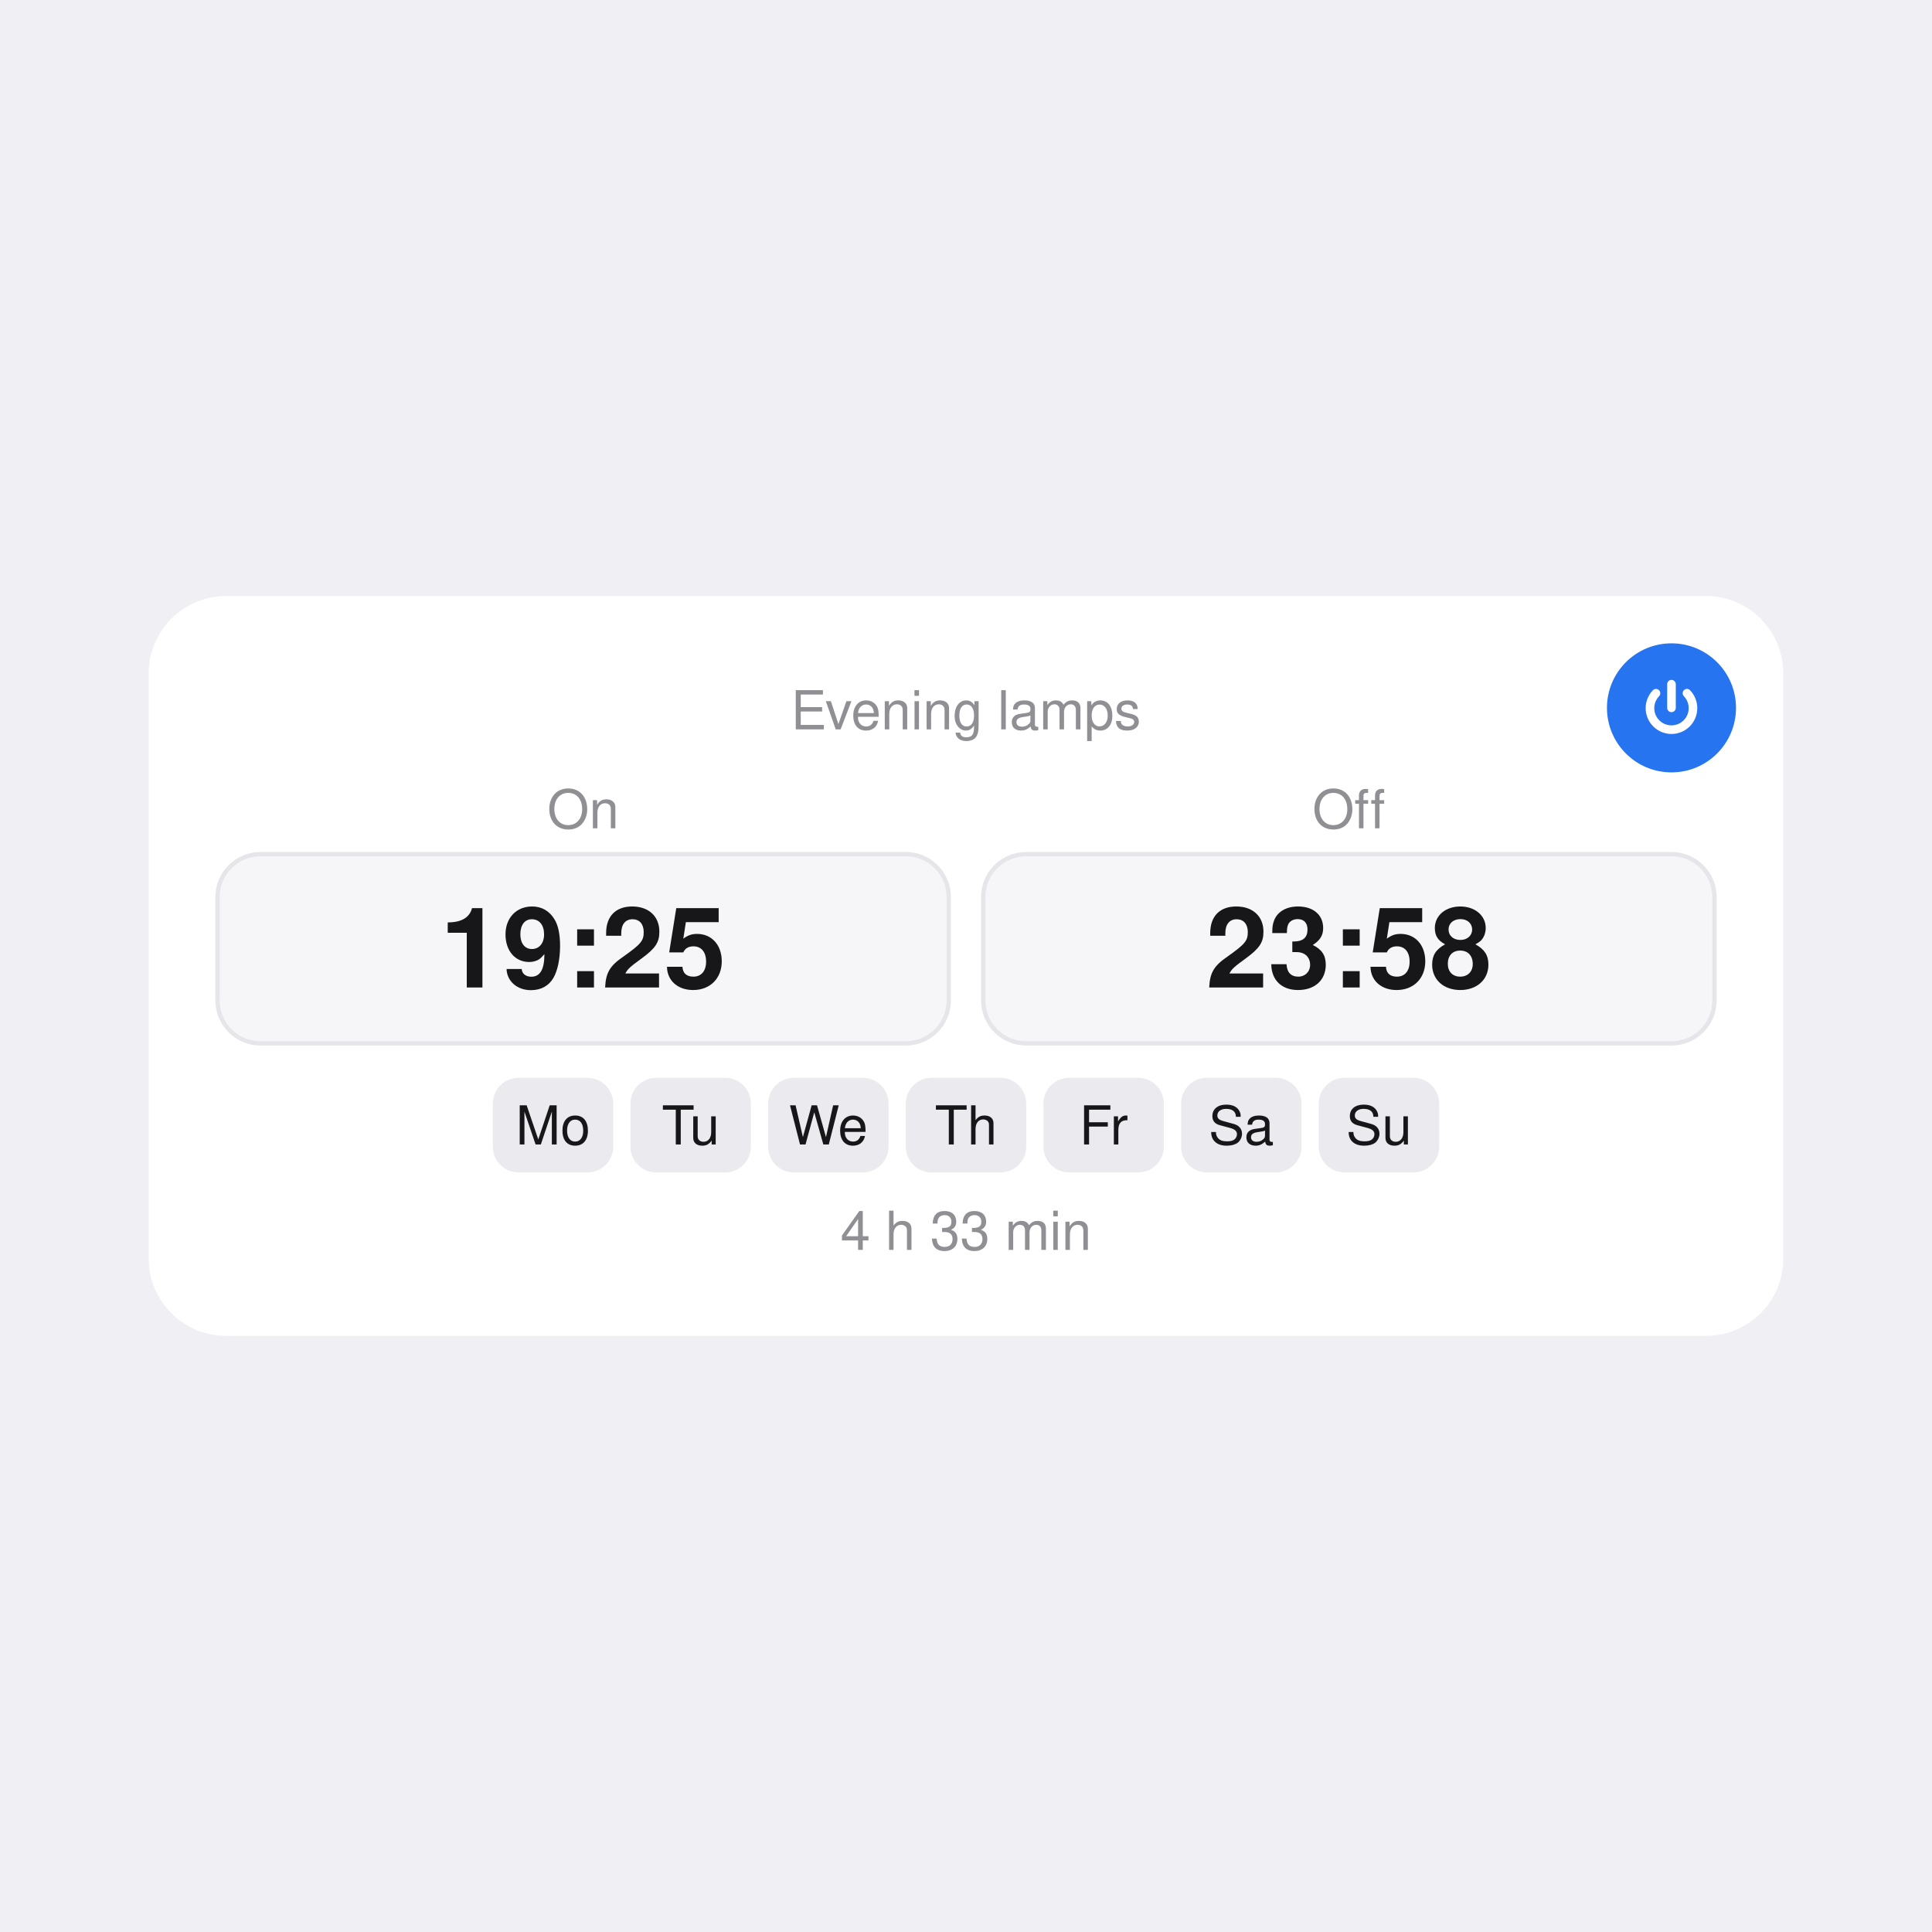
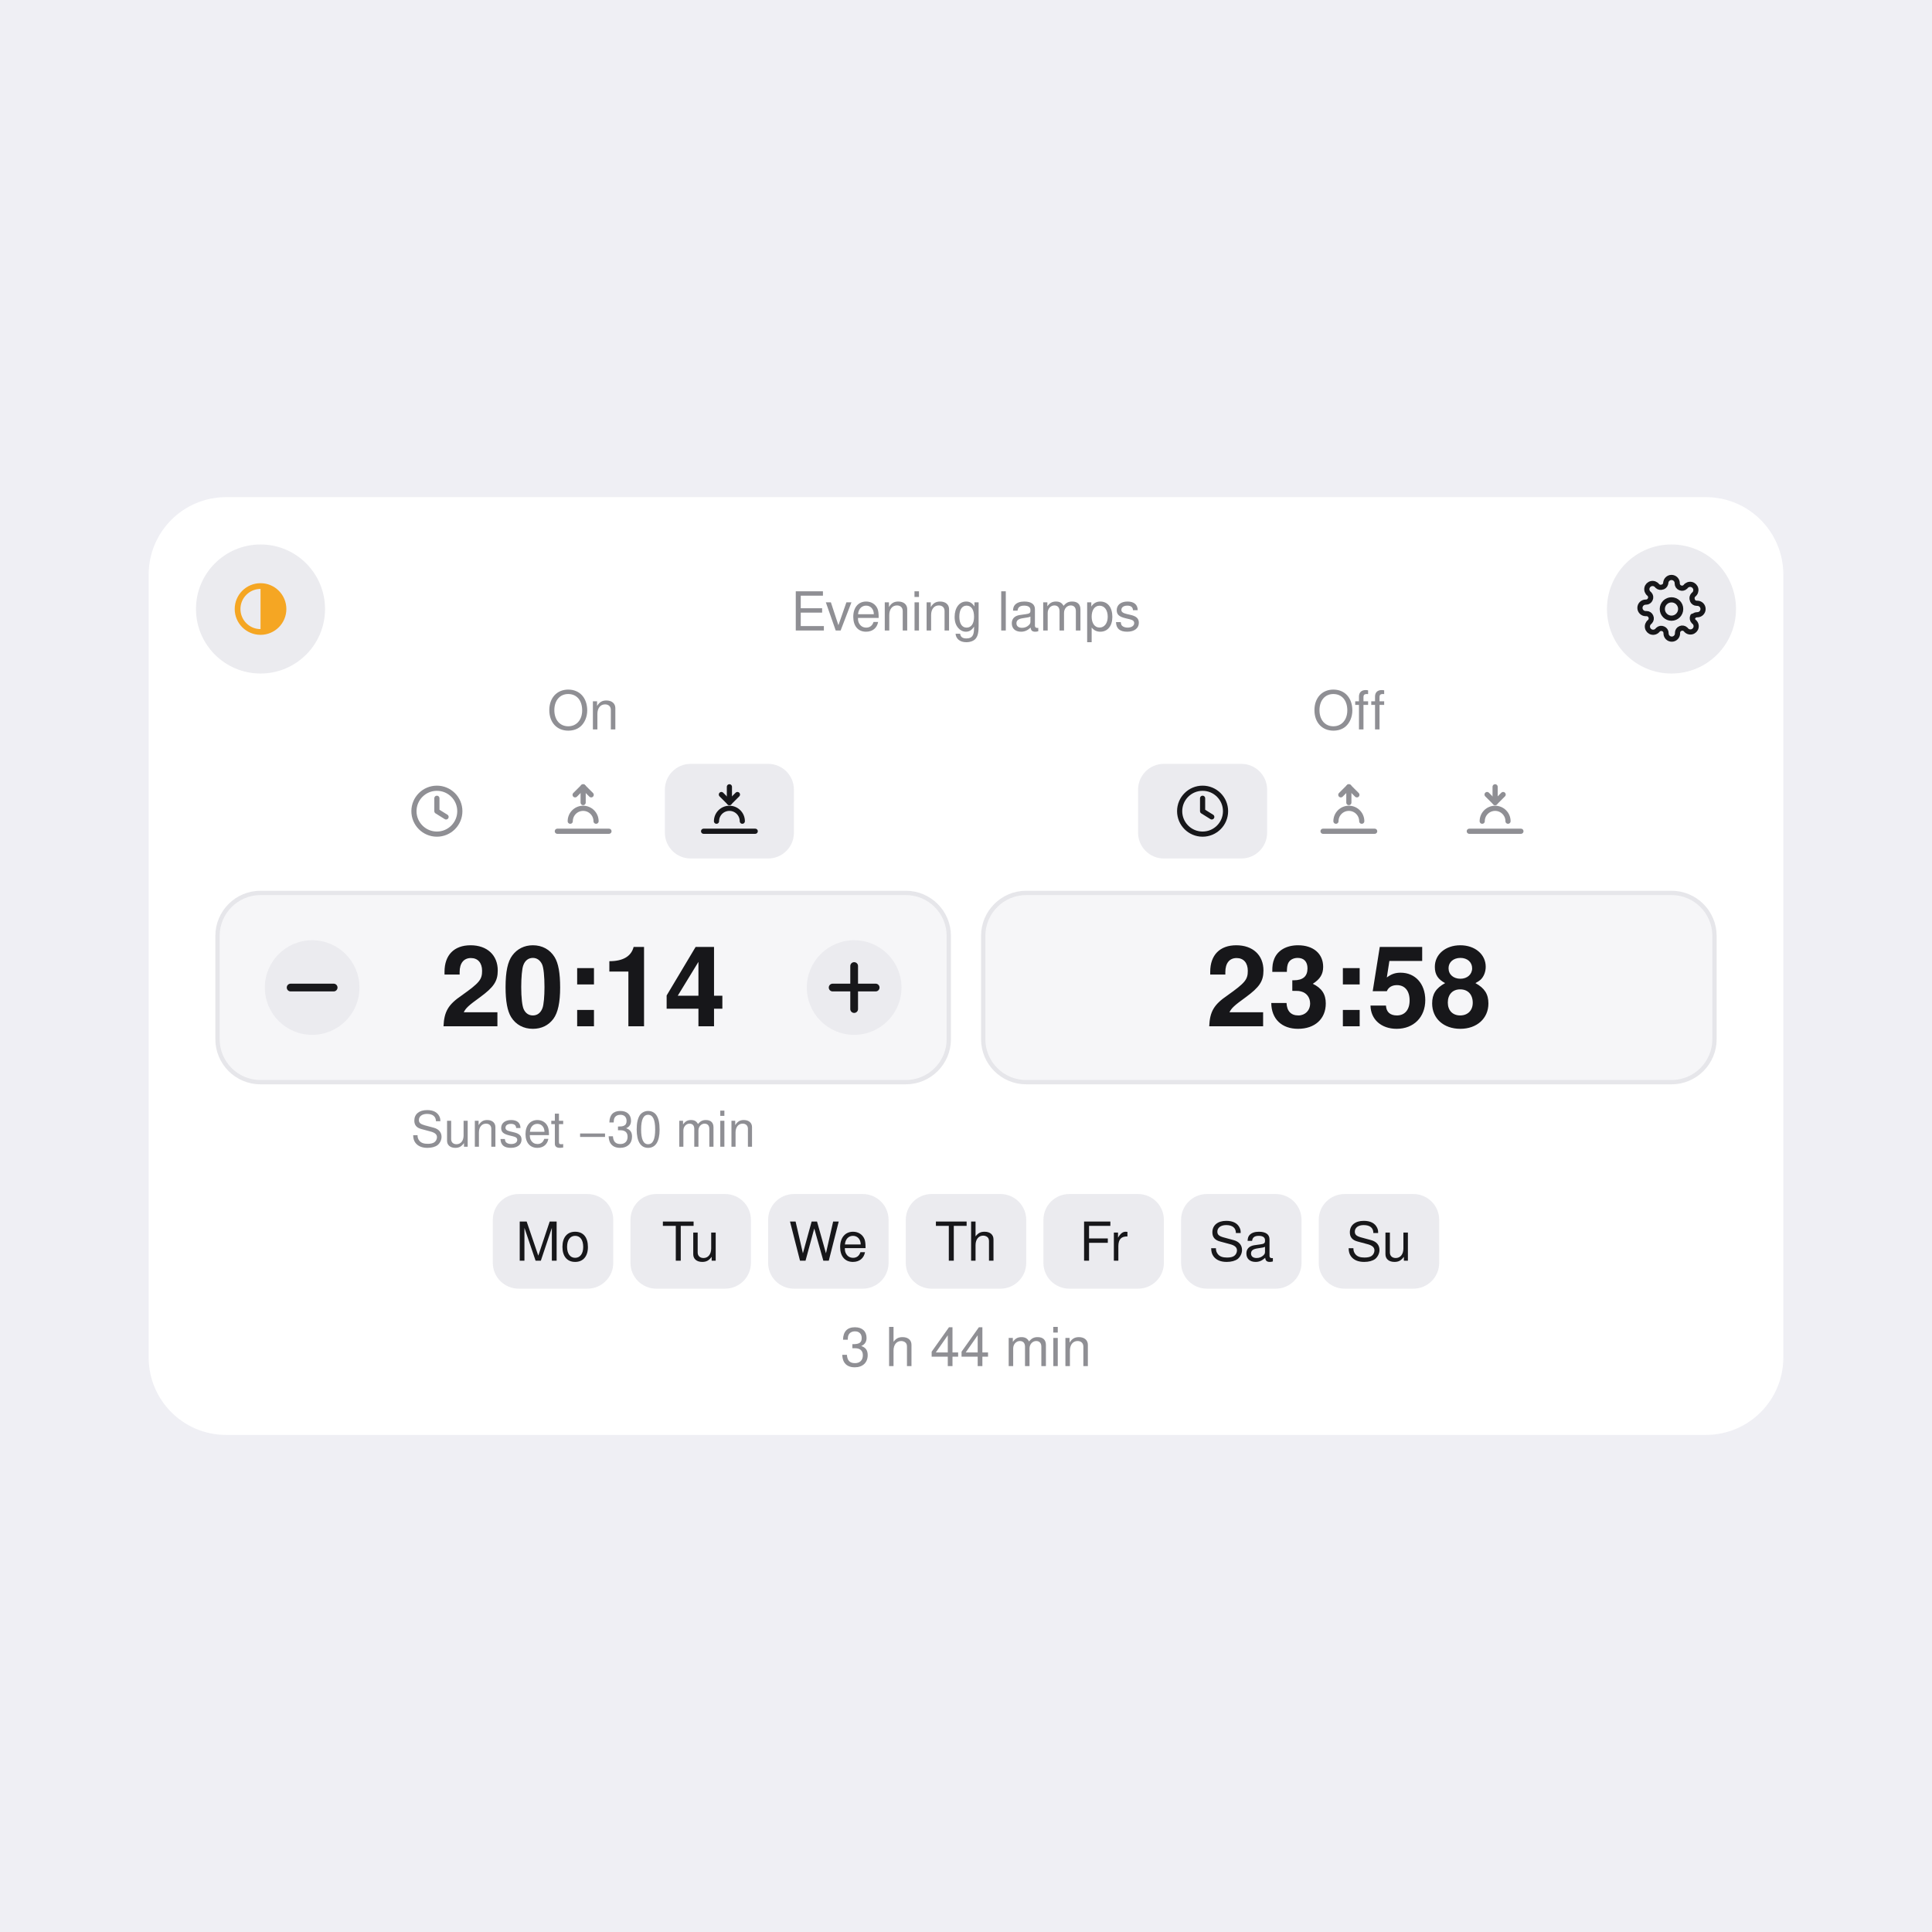
<svg xmlns="http://www.w3.org/2000/svg" viewBox="0 0 1024 1024">
  <rect width="1024" height="1024" fill="#EFEFF4" />
-   <g transform="translate(78.8 315.9) scale(2.28)">
-     <rect x="0" y="0" width="380" height="172" rx="18" fill="#FFFFFF" />
+   <g transform="translate(78.8 263.5) scale(2.28)">
+     <rect x="0" y="0" width="380" height="218" rx="18" fill="#FFFFFF" />
+     <circle cx="26" cy="26" r="15" fill="#EBEBEF" />
+     <g transform="translate(18 18) scale(0.667)">
+       <circle cx="12" cy="12" r="8" fill="none" stroke="#F5A623" stroke-width="2" />
+       <path d="M12 4.5a7.5 7.5 0 0 1 0 15z" fill="#F5A623" />
+     </g>
+     <circle cx="354" cy="26" r="15" fill="#EBEBEF" />
+     <g fill="none" stroke="#17171A" stroke-width="1.8" stroke-linecap="round" stroke-linejoin="round" transform="translate(346 18) scale(0.667)">
+       <circle cx="12" cy="12" r="3.2" />
+       <path d="M19.4 14.5a1.6 1.6 0 0 0 .3 1.8l.1.1a2 2 0 1 1-2.8 2.8l-.1-.1a1.6 1.6 0 0 0-1.8-.3 1.6 1.6 0 0 0-1 1.5v.2a2 2 0 1 1-4 0v-.1a1.6 1.6 0 0 0-1-1.5 1.6 1.6 0 0 0-1.8.3l-.1.1a2 2 0 1 1-2.8-2.8l.1-.1a1.6 1.6 0 0 0 .3-1.8 1.6 1.6 0 0 0-1.5-1H3a2 2 0 1 1 0-4h.1a1.6 1.6 0 0 0 1.5-1 1.6 1.6 0 0 0-.3-1.8l-.1-.1a2 2 0 1 1 2.8-2.8l.1.1a1.6 1.6 0 0 0 1.8.3H9a1.6 1.6 0 0 0 1-1.5V3a2 2 0 1 1 4 0v.1a1.6 1.6 0 0 0 1 1.5 1.6 1.6 0 0 0 1.8-.3l.1-.1a2 2 0 1 1 2.8 2.8l-.1.1a1.6 1.6 0 0 0-.3 1.8V9a1.6 1.6 0 0 0 1.5 1h.2a2 2 0 1 1 0 4h-.1a1.6 1.6 0 0 0-1.5 1z" />
+     </g>
    <text x="190" y="31" font-family="Helvetica, Arial, sans-serif" font-size="12.5" fill="#8F8F94" text-anchor="middle">Evening lamps</text>
-     <circle cx="354" cy="26" r="15" fill="#2674F0" />
-     <g fill="none" stroke="#fff" stroke-width="2" stroke-linecap="round" transform="translate(346 18)">
-       <path d="M8 2.5v5.5" />
-       <path d="M4.4 4.6a5 5 0 1 0 7.2 0" />
+     <text x="101" y="54" font-family="Helvetica, Arial, sans-serif" font-size="12.5" fill="#8F8F94" text-anchor="middle">On</text>
+     <g fill="none" stroke="#8F8F94" stroke-width="1.8" stroke-linecap="round" stroke-linejoin="round" transform="translate(59 65) scale(0.666667)">
+       <circle cx="12" cy="12" r="8" />
+       <path d="M12 7.5V12l3.2 2" />
    </g>
-     <text x="101.0" y="54" font-family="Helvetica, Arial, sans-serif" font-size="12.5" fill="#8F8F94" text-anchor="middle">On</text>
-     <rect x="16" y="60" width="170" height="44" rx="10" fill="#F6F6F8" stroke="#E6E6EA" />
-     <text x="101.0" y="91.0" font-family="Helvetica, Arial, sans-serif" font-size="26" font-weight="700" fill="#17171A" text-anchor="middle">19:25</text>
-     <text x="279.0" y="54" font-family="Helvetica, Arial, sans-serif" font-size="12.5" fill="#8F8F94" text-anchor="middle">Off</text>
-     <rect x="194" y="60" width="170" height="44" rx="10" fill="#F6F6F8" stroke="#E6E6EA" />
-     <text x="279.0" y="91.0" font-family="Helvetica, Arial, sans-serif" font-size="26" font-weight="700" fill="#17171A" text-anchor="middle">23:58</text>
-     <rect x="80.0" y="112" width="28" height="22" rx="6" fill="#EBEBEF" />
-     <text x="94.0" y="127.5" font-family="Helvetica, Arial, sans-serif" font-size="12.5" fill="#17171A" text-anchor="middle">Mo</text>
-     <rect x="112.0" y="112" width="28" height="22" rx="6" fill="#EBEBEF" />
-     <text x="126.0" y="127.5" font-family="Helvetica, Arial, sans-serif" font-size="12.5" fill="#17171A" text-anchor="middle">Tu</text>
-     <rect x="144.0" y="112" width="28" height="22" rx="6" fill="#EBEBEF" />
-     <text x="158.0" y="127.5" font-family="Helvetica, Arial, sans-serif" font-size="12.5" fill="#17171A" text-anchor="middle">We</text>
-     <rect x="176.0" y="112" width="28" height="22" rx="6" fill="#EBEBEF" />
-     <text x="190.0" y="127.5" font-family="Helvetica, Arial, sans-serif" font-size="12.5" fill="#17171A" text-anchor="middle">Th</text>
-     <rect x="208.0" y="112" width="28" height="22" rx="6" fill="#EBEBEF" />
-     <text x="222.0" y="127.5" font-family="Helvetica, Arial, sans-serif" font-size="12.5" fill="#17171A" text-anchor="middle">Fr</text>
-     <rect x="240.0" y="112" width="28" height="22" rx="6" fill="#EBEBEF" />
-     <text x="254.0" y="127.5" font-family="Helvetica, Arial, sans-serif" font-size="12.5" fill="#17171A" text-anchor="middle">Sa</text>
-     <rect x="272.0" y="112" width="28" height="22" rx="6" fill="#EBEBEF" />
-     <text x="286.0" y="127.5" font-family="Helvetica, Arial, sans-serif" font-size="12.5" fill="#17171A" text-anchor="middle">Su</text>
-     <text x="190" y="152" font-family="Helvetica, Arial, sans-serif" font-size="12.5" fill="#8F8F94" text-anchor="middle">4 h 33 min</text>
+     <g fill="none" stroke="#8F8F94" stroke-width="1.8" stroke-linecap="round" stroke-linejoin="round" transform="translate(93 65) scale(0.666667)">
+       <path d="M3 19h18" />
+       <path d="M7.5 15.5a4.5 4.5 0 0 1 9 0" />
+       <path d="M12 3.5v5.5" />
+       <path d="m9.2 6.3 2.8-2.8 2.8 2.8" />
+     </g>
+     <rect x="120" y="62" width="30" height="22" rx="6" fill="#EBEBEF" />
+     <g fill="none" stroke="#17171A" stroke-width="1.8" stroke-linecap="round" stroke-linejoin="round" transform="translate(127 65) scale(0.666667)">
+       <path d="M3 19h18" />
+       <path d="M7.5 15.5a4.5 4.5 0 0 1 9 0" />
+       <path d="M12 3.5v5.5" />
+       <path d="m9.2 6.2 2.8 2.8 2.8-2.8" />
+     </g>
+     <rect x="16" y="92" width="170" height="44" rx="10" fill="#F6F6F8" stroke="#E6E6EA" />
+     <circle cx="38" cy="114" r="11" fill="#EBEBEF" />
+     <g stroke="#17171A" stroke-width="1.8" stroke-linecap="round">
+       <path d="M33 114h10" />
+     </g>
+     <text x="101" y="123" font-family="Helvetica, Arial, sans-serif" font-size="26" font-weight="700" fill="#17171A" text-anchor="middle">20:14</text>
+     <circle cx="164" cy="114" r="11" fill="#EBEBEF" />
+     <g stroke="#17171A" stroke-width="1.8" stroke-linecap="round">
+       <path d="M159 114h10" />
+       <path d="M164 109v10" />
+     </g>
+     <text x="101" y="151" font-family="Helvetica, Arial, sans-serif" font-size="11.5" fill="#8F8F94" text-anchor="middle">Sunset −30 min</text>
+     <text x="279" y="54" font-family="Helvetica, Arial, sans-serif" font-size="12.5" fill="#8F8F94" text-anchor="middle">Off</text>
+     <rect x="230" y="62" width="30" height="22" rx="6" fill="#EBEBEF" />
+     <g fill="none" stroke="#17171A" stroke-width="1.8" stroke-linecap="round" stroke-linejoin="round" transform="translate(237 65) scale(0.666667)">
+       <circle cx="12" cy="12" r="8" />
+       <path d="M12 7.5V12l3.2 2" />
+     </g>
+     <g fill="none" stroke="#8F8F94" stroke-width="1.8" stroke-linecap="round" stroke-linejoin="round" transform="translate(271 65) scale(0.666667)">
+       <path d="M3 19h18" />
+       <path d="M7.5 15.5a4.5 4.5 0 0 1 9 0" />
+       <path d="M12 3.5v5.5" />
+       <path d="m9.2 6.3 2.8-2.8 2.8 2.8" />
+     </g>
+     <g fill="none" stroke="#8F8F94" stroke-width="1.8" stroke-linecap="round" stroke-linejoin="round" transform="translate(305 65) scale(0.666667)">
+       <path d="M3 19h18" />
+       <path d="M7.5 15.5a4.5 4.5 0 0 1 9 0" />
+       <path d="M12 3.5v5.5" />
+       <path d="m9.2 6.2 2.8 2.8 2.8-2.8" />
+     </g>
+     <rect x="194" y="92" width="170" height="44" rx="10" fill="#F6F6F8" stroke="#E6E6EA" />
+     <text x="279" y="123" font-family="Helvetica, Arial, sans-serif" font-size="26" font-weight="700" fill="#17171A" text-anchor="middle">23:58</text>
+     <rect x="80" y="162" width="28" height="22" rx="6" fill="#EBEBEF" />
+     <text x="94.0" y="177.5" font-family="Helvetica, Arial, sans-serif" font-size="12.5" fill="#17171A" text-anchor="middle">Mo</text>
+     <rect x="112" y="162" width="28" height="22" rx="6" fill="#EBEBEF" />
+     <text x="126.0" y="177.5" font-family="Helvetica, Arial, sans-serif" font-size="12.5" fill="#17171A" text-anchor="middle">Tu</text>
+     <rect x="144" y="162" width="28" height="22" rx="6" fill="#EBEBEF" />
+     <text x="158.0" y="177.5" font-family="Helvetica, Arial, sans-serif" font-size="12.5" fill="#17171A" text-anchor="middle">We</text>
+     <rect x="176" y="162" width="28" height="22" rx="6" fill="#EBEBEF" />
+     <text x="190.0" y="177.5" font-family="Helvetica, Arial, sans-serif" font-size="12.5" fill="#17171A" text-anchor="middle">Th</text>
+     <rect x="208" y="162" width="28" height="22" rx="6" fill="#EBEBEF" />
+     <text x="222.0" y="177.5" font-family="Helvetica, Arial, sans-serif" font-size="12.5" fill="#17171A" text-anchor="middle">Fr</text>
+     <rect x="240" y="162" width="28" height="22" rx="6" fill="#EBEBEF" />
+     <text x="254.0" y="177.5" font-family="Helvetica, Arial, sans-serif" font-size="12.5" fill="#17171A" text-anchor="middle">Sa</text>
+     <rect x="272" y="162" width="28" height="22" rx="6" fill="#EBEBEF" />
+     <text x="286.0" y="177.5" font-family="Helvetica, Arial, sans-serif" font-size="12.5" fill="#17171A" text-anchor="middle">Su</text>
+     <text x="190" y="202" font-family="Helvetica, Arial, sans-serif" font-size="12.5" fill="#8F8F94" text-anchor="middle">3 h 44 min</text>
  </g>
</svg>
